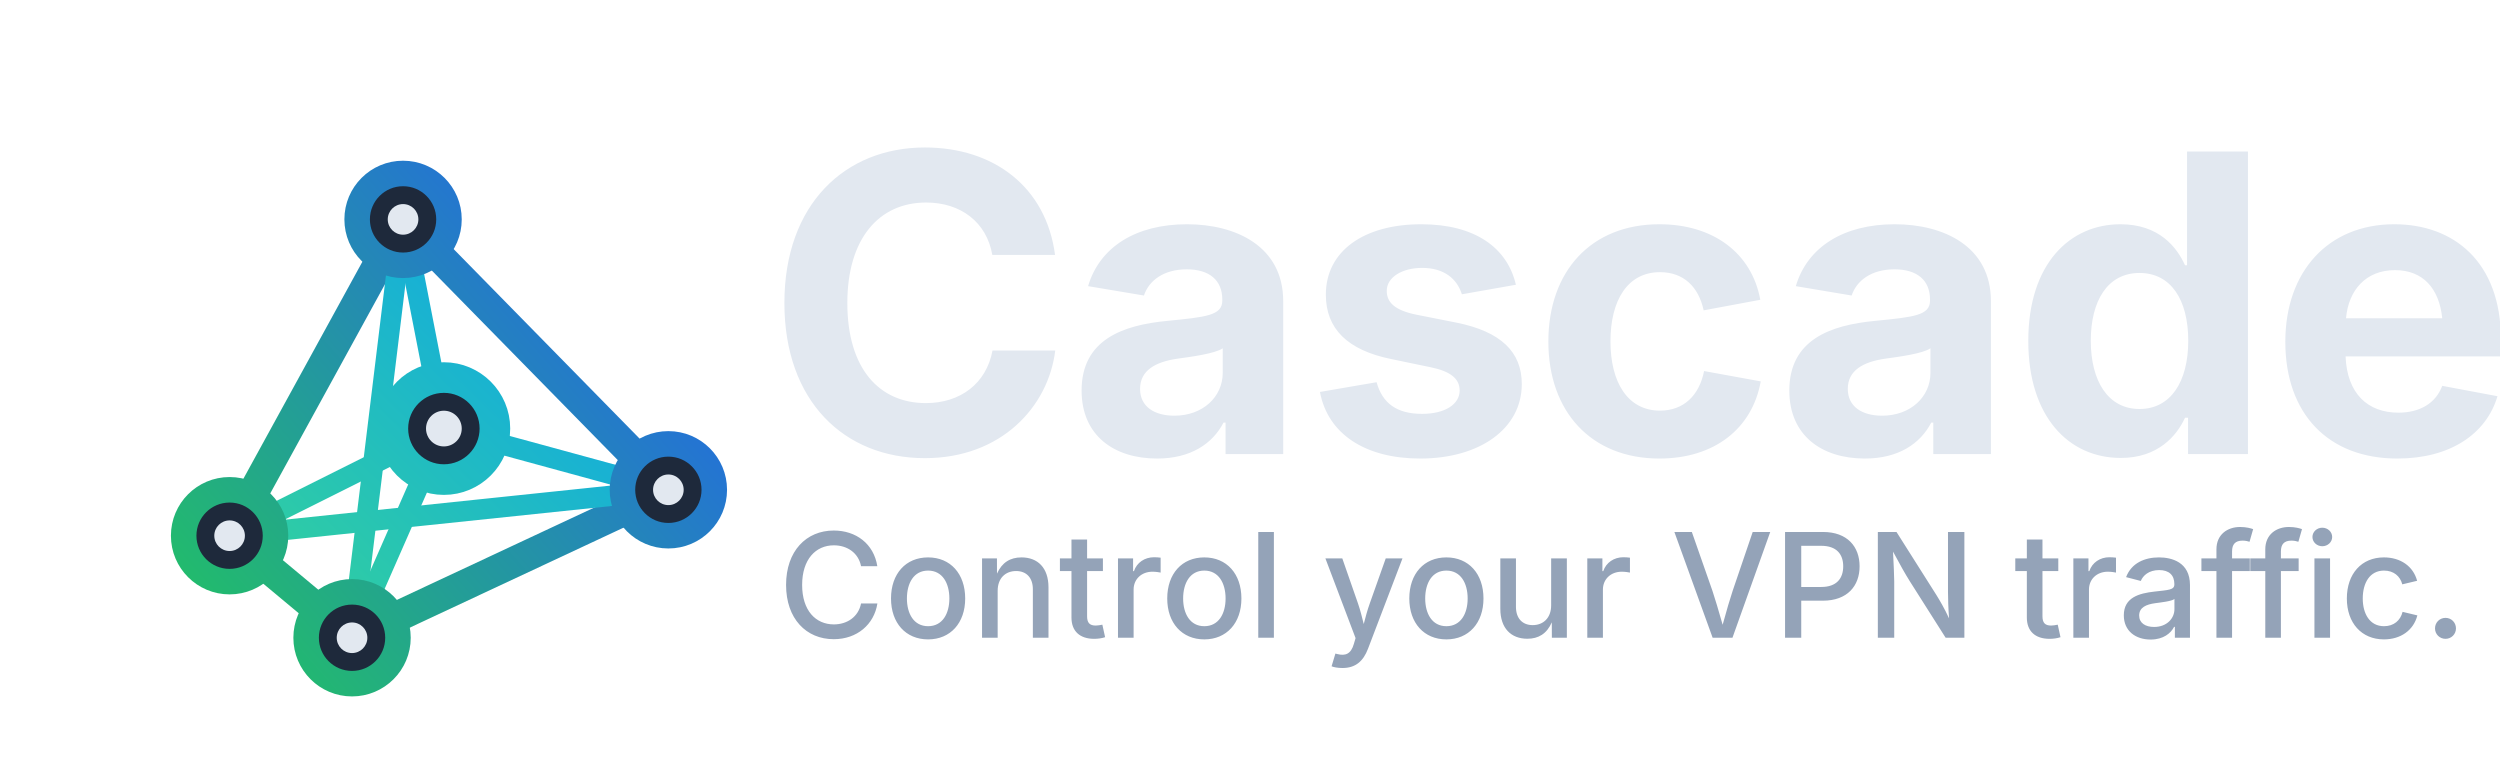
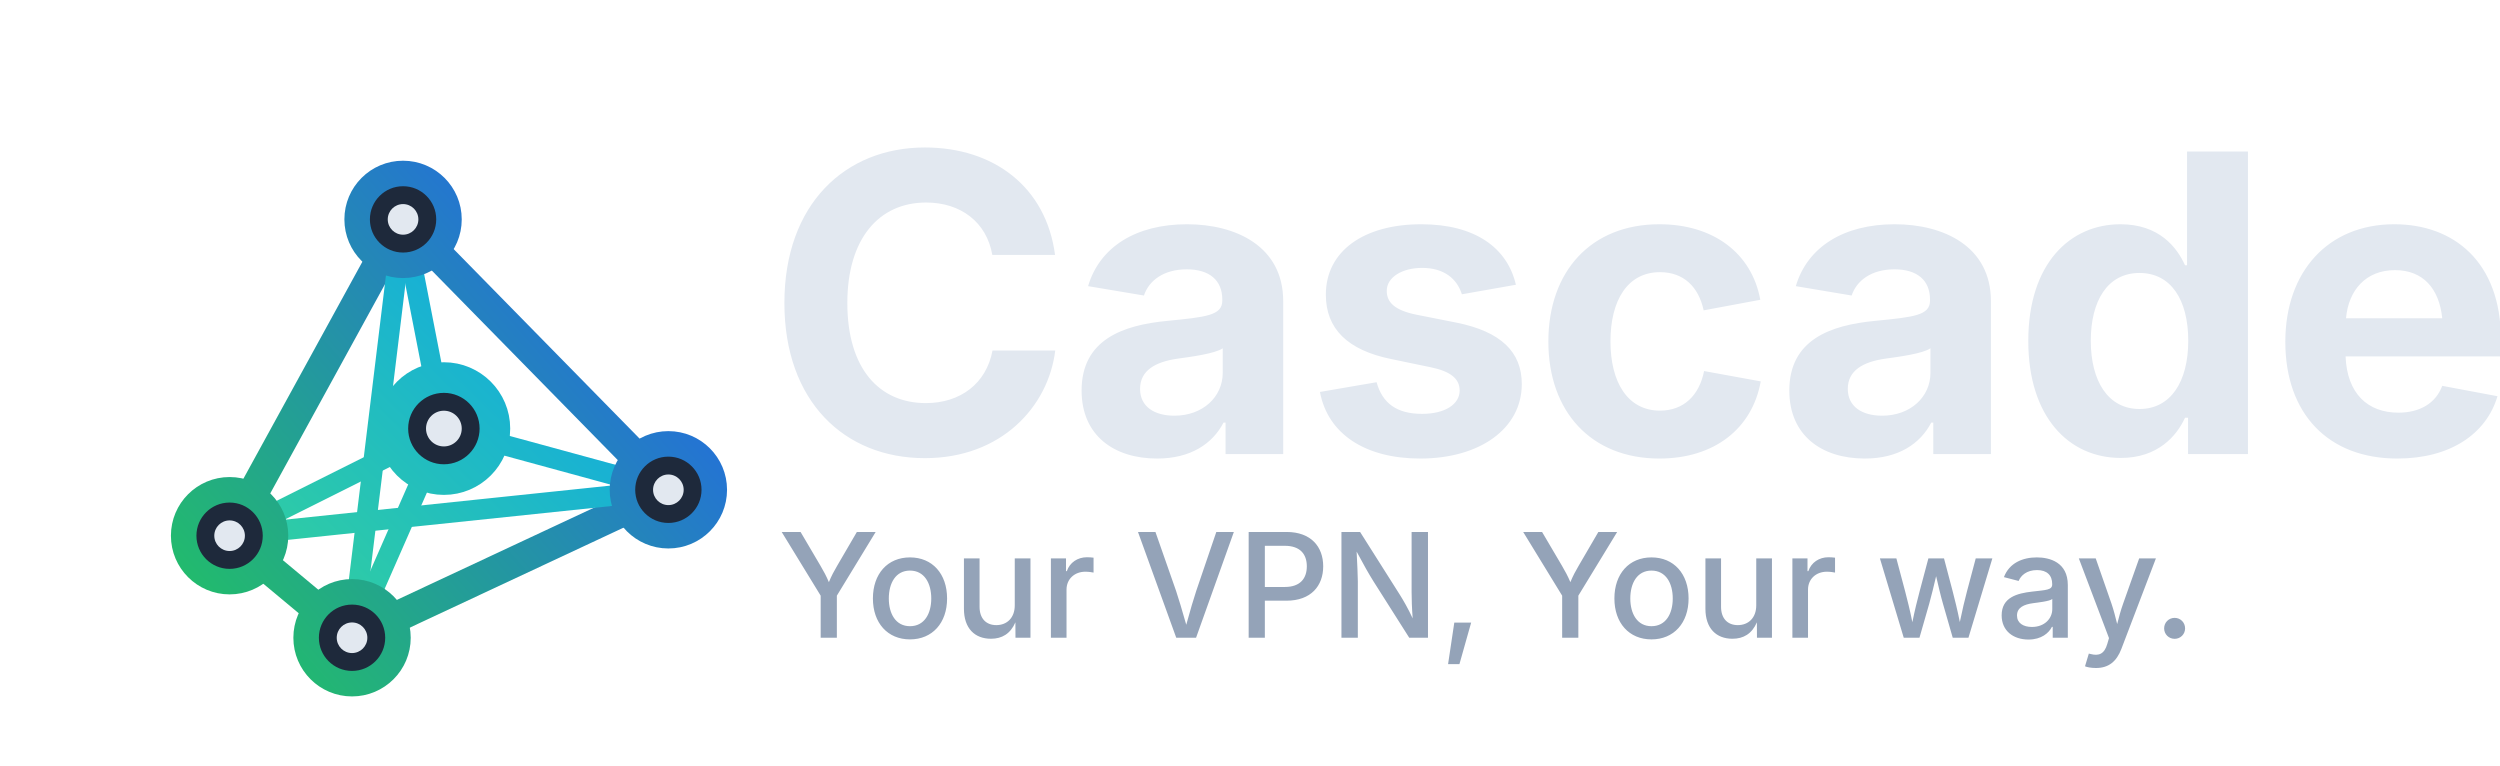
<svg xmlns="http://www.w3.org/2000/svg" width="980" height="300" viewBox="0 0 980 300" fill="none" role="img" aria-labelledby="title desc">
  <defs>
    <linearGradient id="gradA" x1="36" y1="230" x2="232" y2="58" gradientUnits="userSpaceOnUse">
      <stop offset="0" stop-color="#22C55E" />
      <stop offset="1" stop-color="#2563EB" />
    </linearGradient>
    <linearGradient id="gradB" x1="70" y1="214" x2="204" y2="76" gradientUnits="userSpaceOnUse">
      <stop offset="0" stop-color="#34D399" />
      <stop offset="1" stop-color="#0EA5E9" />
    </linearGradient>
    <style>
      .brand { fill: #E2E8F0; font: 700 163px Inter, ui-sans-serif, system-ui, -apple-system, "Segoe UI", Roboto, Arial, sans-serif; letter-spacing: -2px; }
      .tag   { fill: #94A3B8; font: 500 57px Inter, ui-sans-serif, system-ui, -apple-system, "Segoe UI", Roboto, Arial, sans-serif; letter-spacing: -0.2px; }
      .edgeA { stroke: url(#gradA); stroke-width: 12; stroke-linecap: round; stroke-linejoin: round; }
      .edgeB { stroke: url(#gradB); stroke-width: 8;  stroke-linecap: round; stroke-linejoin: round; }
      .nodeOuter     { fill: #1E293B; stroke: url(#gradA); stroke-width: 10; }
      .nodeInner     { fill: #E2E8F0; }
      .controller    { fill: #1E293B; stroke: url(#gradB); stroke-width: 12; }
      .controllerCore{ fill: #E2E8F0; }
    </style>
  </defs>
  <g transform="translate(20 20)">
    <path class="edgeA" d="M70 190 L138 66 L242 172 L118 230 Z" />
    <path class="edgeB" d="M70 190 L242 172" />
    <path class="edgeB" d="M138 66 L118 230" />
    <path class="edgeB" d="M154 148 L138 66" />
    <path class="edgeB" d="M154 148 L70 190" />
    <path class="edgeB" d="M154 148 L242 172" />
    <path class="edgeB" d="M154 148 L118 230" />
    <circle class="nodeOuter" cx="138" cy="66" r="18" />
    <circle class="nodeOuter" cx="70" cy="190" r="18" />
    <circle class="nodeOuter" cx="242" cy="172" r="18" />
    <circle class="nodeOuter" cx="118" cy="230" r="18" />
    <circle class="controller" cx="154" cy="148" r="20" />
    <circle class="controllerCore" cx="154" cy="148" r="7" />
    <circle class="nodeInner" cx="138" cy="66" r="6" />
    <circle class="nodeInner" cx="70" cy="190" r="6" />
    <circle class="nodeInner" cx="242" cy="172" r="6" />
    <circle class="nodeInner" cx="118" cy="230" r="6" />
  </g>
  <text x="300" y="178" class="brand">Cascade</text>
-   <text x="305" y="250" class="tag">Control your VPN traffic.</text>
+   <text x="305" y="250" class="tag">Your VPN, Your way.</text>
</svg>
